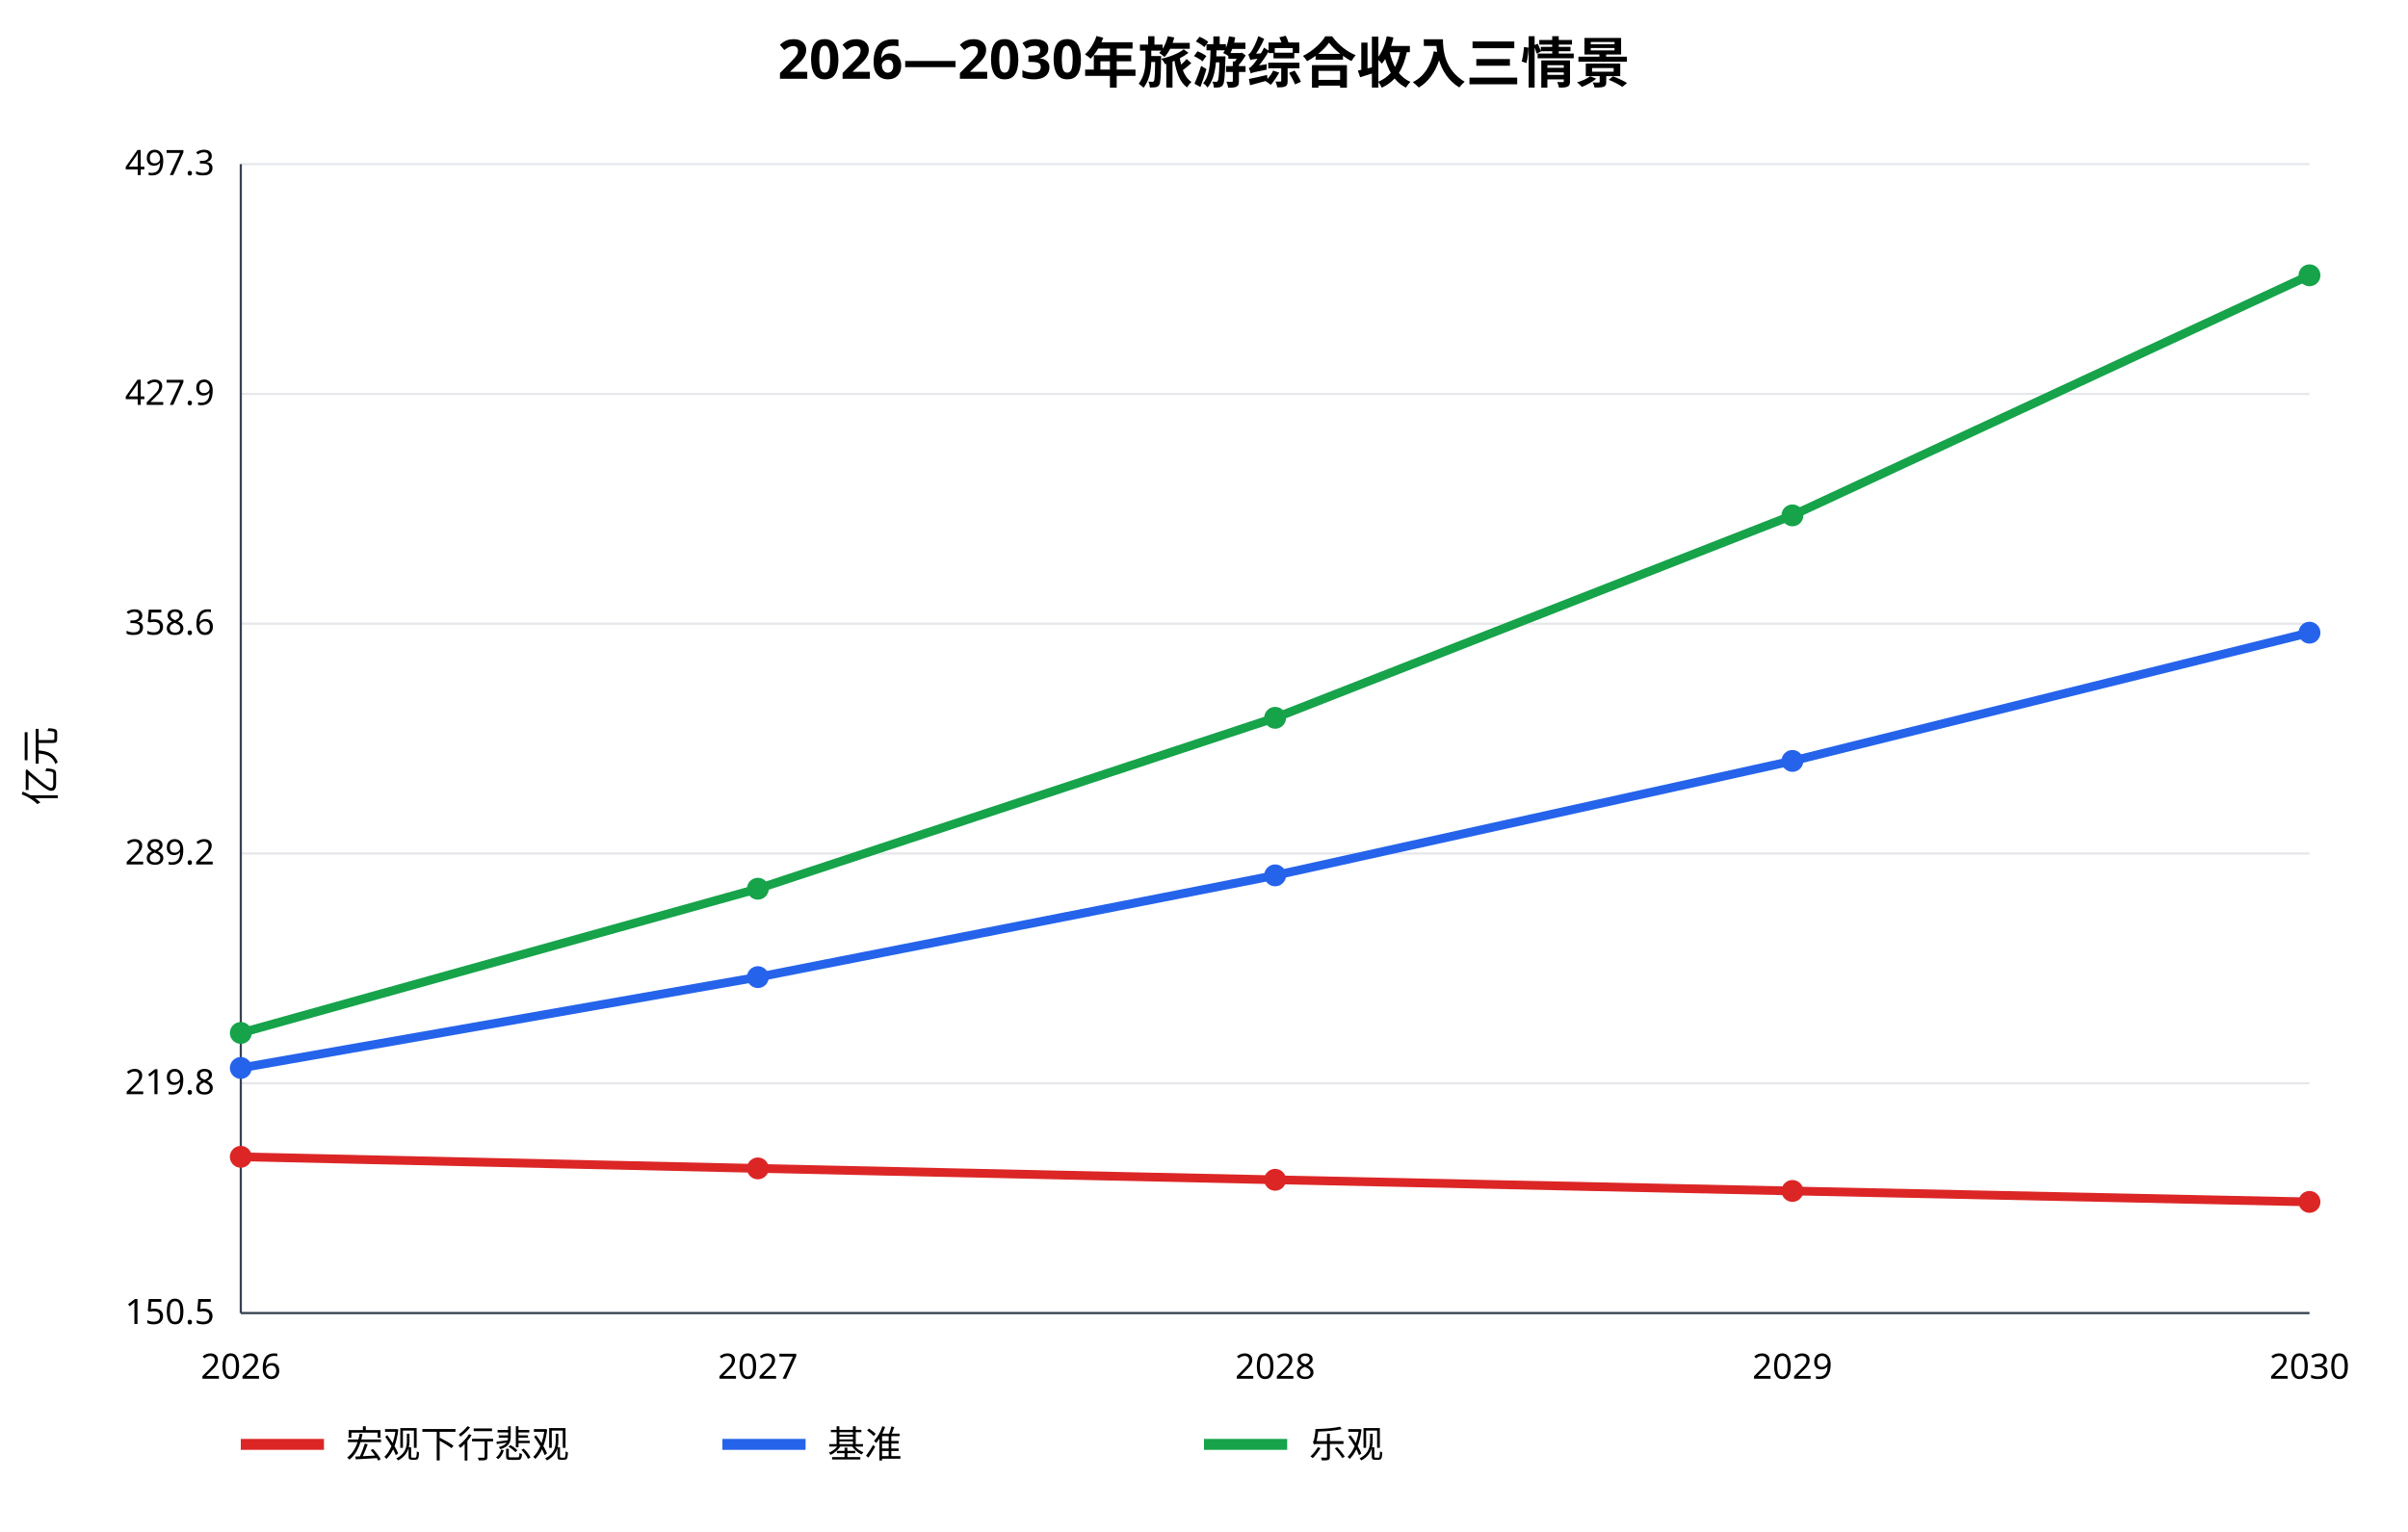
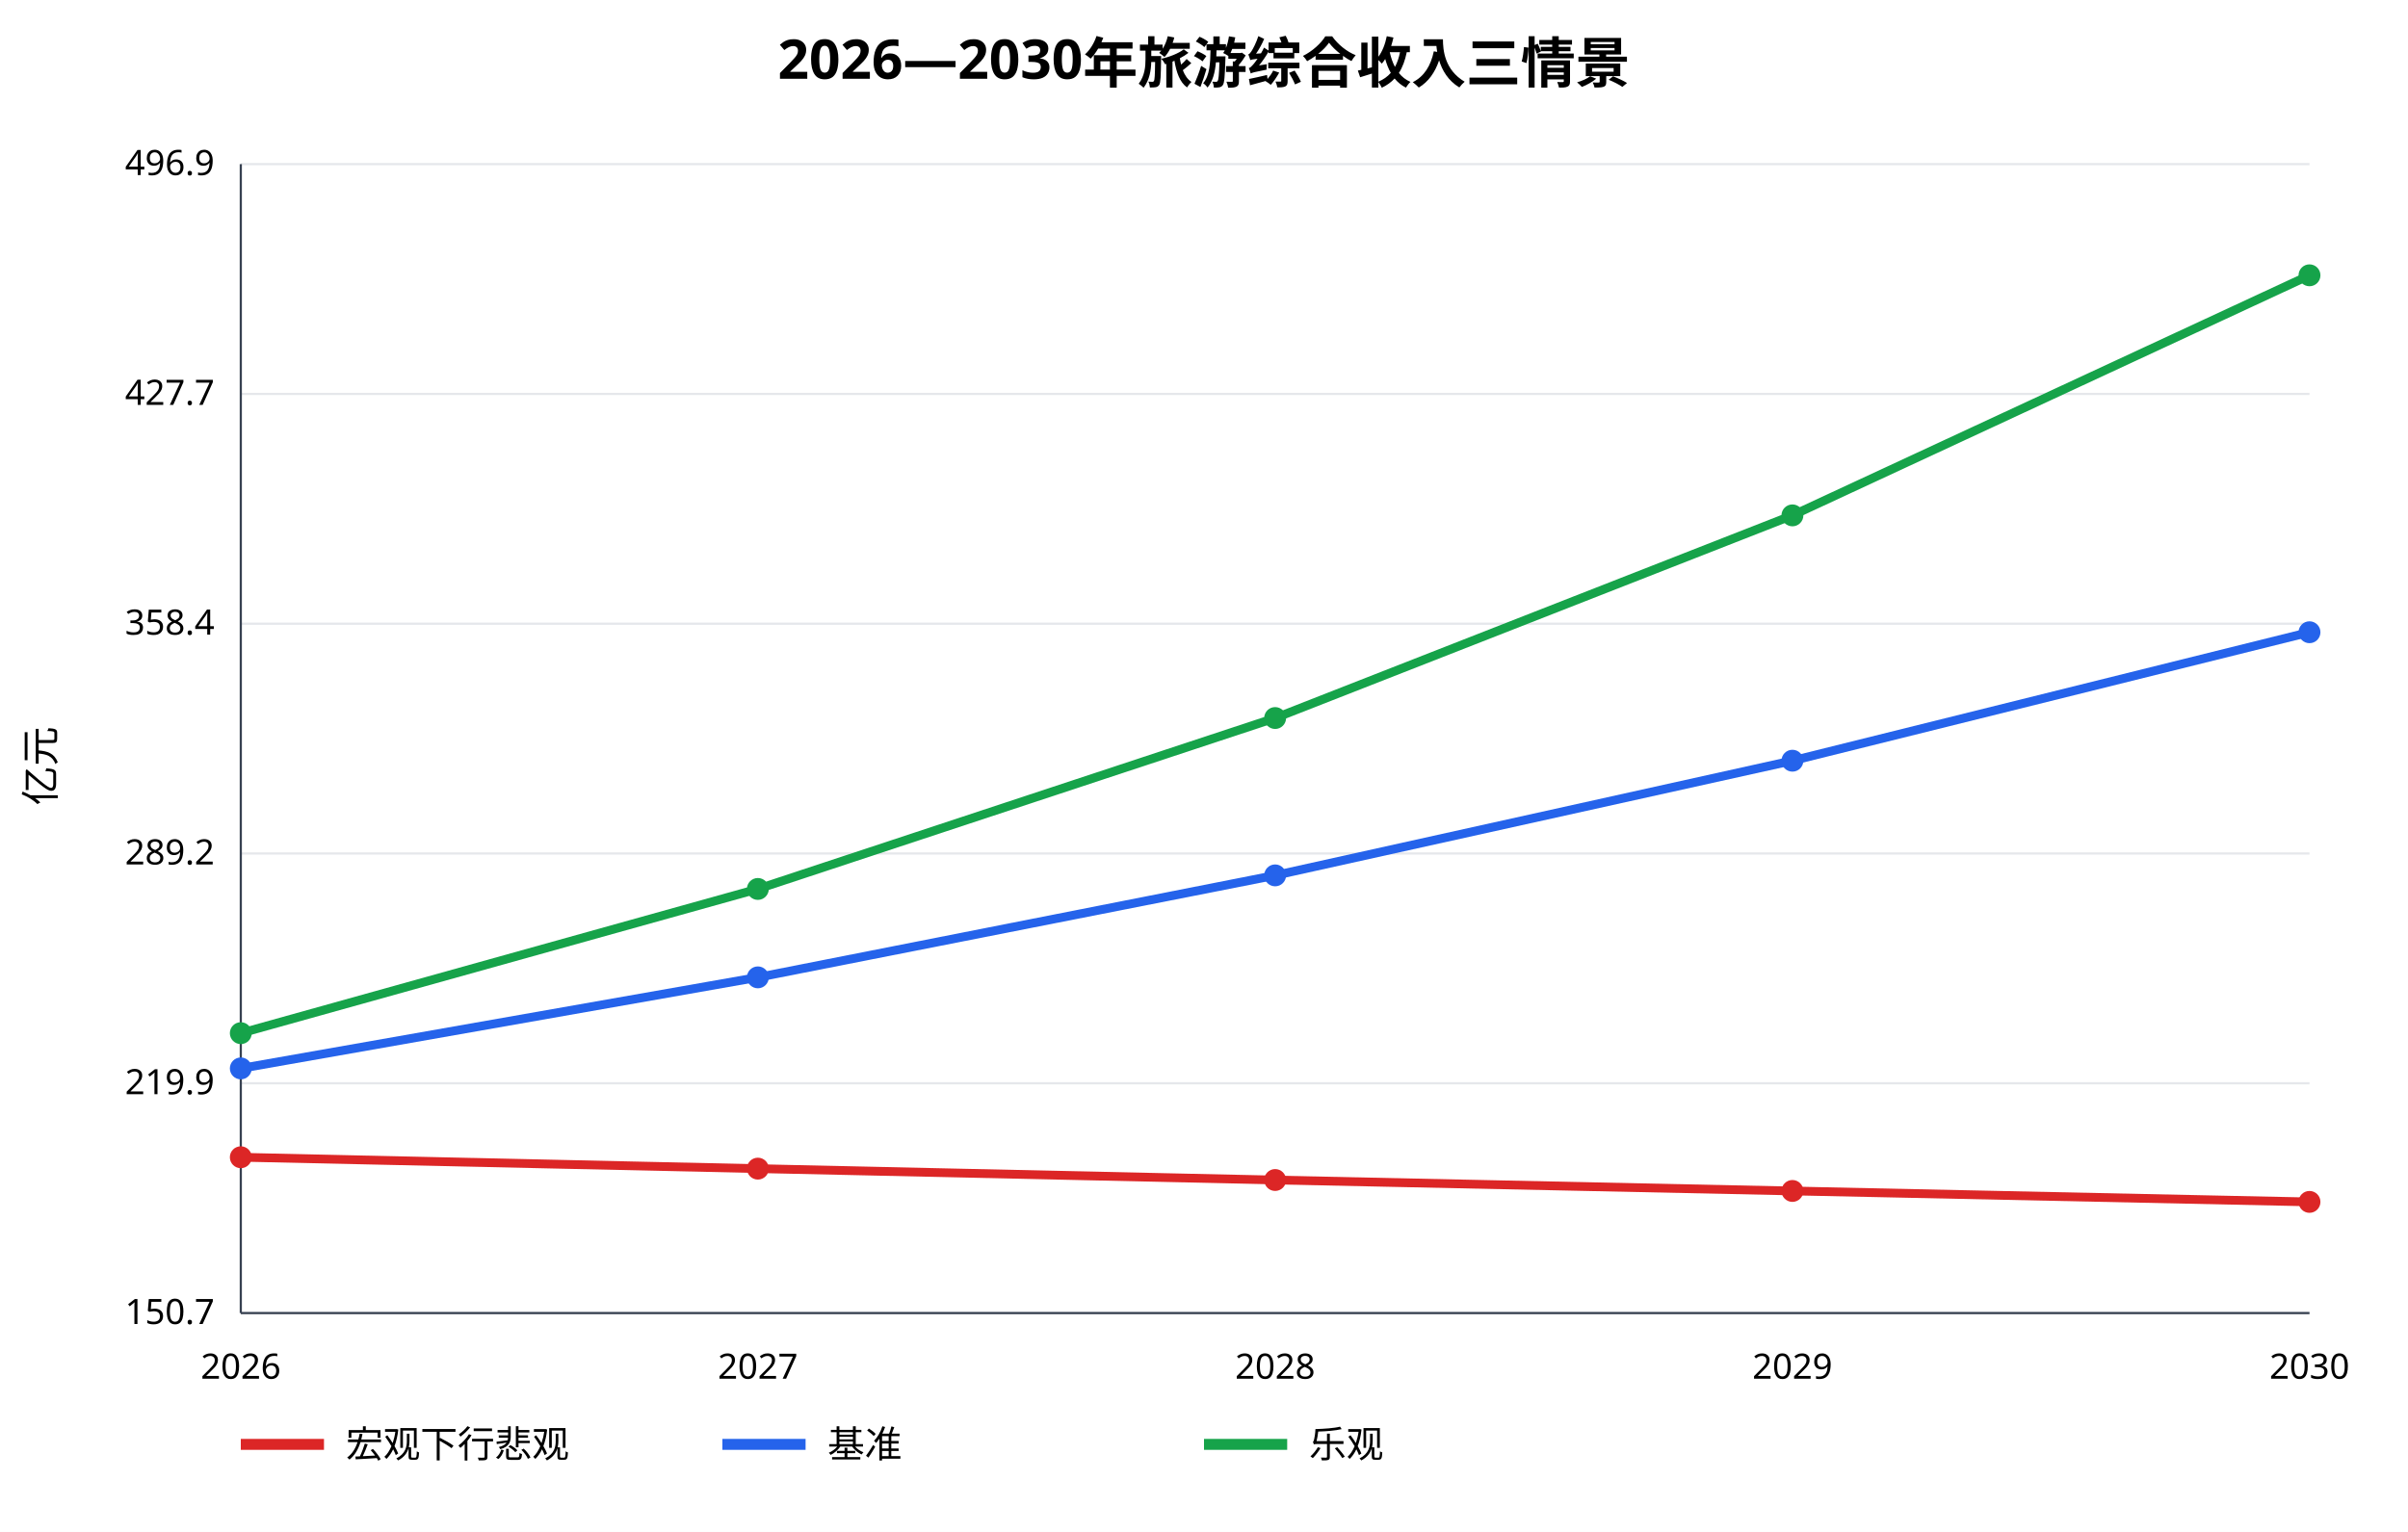
<svg xmlns="http://www.w3.org/2000/svg" width="1100" height="700">
  <rect width="100%" height="100%" fill="white" />
  <text x="550.0" y="36" text-anchor="middle" font-size="25" font-family="Microsoft YaHei" font-weight="700">2026—2030年旅游综合收入三情景</text>
  <line x1="110" y1="600.0" x2="1055" y2="600.0" stroke="#e5e7eb" />
-   <text x="98" y="605.0" text-anchor="end" font-size="16" font-family="Microsoft YaHei">150.5</text>
+   <text x="98" y="605.0" text-anchor="end" font-size="16" font-family="Microsoft YaHei">150.7</text>
  <line x1="110" y1="495.0" x2="1055" y2="495.0" stroke="#e5e7eb" />
-   <text x="98" y="500.0" text-anchor="end" font-size="16" font-family="Microsoft YaHei">219.8</text>
+   <text x="98" y="500.0" text-anchor="end" font-size="16" font-family="Microsoft YaHei">219.9</text>
  <line x1="110" y1="390.0" x2="1055" y2="390.0" stroke="#e5e7eb" />
  <text x="98" y="395.0" text-anchor="end" font-size="16" font-family="Microsoft YaHei">289.2</text>
  <line x1="110" y1="285.0" x2="1055" y2="285.0" stroke="#e5e7eb" />
-   <text x="98" y="290.0" text-anchor="end" font-size="16" font-family="Microsoft YaHei">358.6</text>
+   <text x="98" y="290.0" text-anchor="end" font-size="16" font-family="Microsoft YaHei">358.4</text>
  <line x1="110" y1="180.0" x2="1055" y2="180.0" stroke="#e5e7eb" />
-   <text x="98" y="185.0" text-anchor="end" font-size="16" font-family="Microsoft YaHei">427.9</text>
+   <text x="98" y="185.0" text-anchor="end" font-size="16" font-family="Microsoft YaHei">427.7</text>
  <line x1="110" y1="75.0" x2="1055" y2="75.0" stroke="#e5e7eb" />
-   <text x="98" y="80.0" text-anchor="end" font-size="16" font-family="Microsoft YaHei">497.3</text>
+   <text x="98" y="80.0" text-anchor="end" font-size="16" font-family="Microsoft YaHei">496.9</text>
  <line x1="110" y1="75" x2="110" y2="600" stroke="#374151" />
  <line x1="110" y1="600" x2="1055" y2="600" stroke="#374151" />
  <text x="25" y="350.0" transform="rotate(-90 25 350.0)" text-anchor="middle" font-size="18" font-family="Microsoft YaHei">亿元</text>
  <text x="110.0" y="630" text-anchor="middle" font-size="16" font-family="Microsoft YaHei">2026</text>
  <text x="346.2" y="630" text-anchor="middle" font-size="16" font-family="Microsoft YaHei">2027</text>
  <text x="582.5" y="630" text-anchor="middle" font-size="16" font-family="Microsoft YaHei">2028</text>
  <text x="818.8" y="630" text-anchor="middle" font-size="16" font-family="Microsoft YaHei">2029</text>
  <text x="1055.0" y="630" text-anchor="middle" font-size="16" font-family="Microsoft YaHei">2030</text>
-   <polyline points="110.0,528.6 346.2,533.9 582.5,539.1 818.8,544.2 1055.0,549.2" fill="none" stroke="#dc2626" stroke-width="4" />
-   <circle cx="110.0" cy="528.6" r="5" fill="#dc2626" />
-   <circle cx="346.2" cy="533.9" r="5" fill="#dc2626" />
-   <circle cx="582.5" cy="539.1" r="5" fill="#dc2626" />
+   <polyline points="110.0,528.8 346.2,534.0 582.5,539.2 818.8,544.2 1055.0,549.2" fill="none" stroke="#dc2626" stroke-width="4" />
+   <circle cx="110.0" cy="528.8" r="5" fill="#dc2626" />
+   <circle cx="346.2" cy="534.0" r="5" fill="#dc2626" />
+   <circle cx="582.5" cy="539.2" r="5" fill="#dc2626" />
  <circle cx="818.8" cy="544.2" r="5" fill="#dc2626" />
  <circle cx="1055.0" cy="549.2" r="5" fill="#dc2626" />
-   <polyline points="110.0,488.0 346.2,446.5 582.5,400.0 818.8,347.7 1055.0,289.1" fill="none" stroke="#2563eb" stroke-width="4" />
-   <circle cx="110.0" cy="488.0" r="5" fill="#2563eb" />
-   <circle cx="346.2" cy="446.5" r="5" fill="#2563eb" />
+   <polyline points="110.0,488.2 346.2,446.6 582.5,400.0 818.8,347.6 1055.0,288.9" fill="none" stroke="#2563eb" stroke-width="4" />
+   <circle cx="110.0" cy="488.2" r="5" fill="#2563eb" />
+   <circle cx="346.2" cy="446.6" r="5" fill="#2563eb" />
  <circle cx="582.5" cy="400.0" r="5" fill="#2563eb" />
-   <circle cx="818.8" cy="347.7" r="5" fill="#2563eb" />
-   <circle cx="1055.0" cy="289.1" r="5" fill="#2563eb" />
-   <polyline points="110.0,472.0 346.2,406.1 582.5,328.0 818.8,235.5 1055.0,125.8" fill="none" stroke="#16a34a" stroke-width="4" />
-   <circle cx="110.0" cy="472.0" r="5" fill="#16a34a" />
-   <circle cx="346.2" cy="406.1" r="5" fill="#16a34a" />
-   <circle cx="582.5" cy="328.0" r="5" fill="#16a34a" />
+   <circle cx="818.8" cy="347.6" r="5" fill="#2563eb" />
+   <circle cx="1055.0" cy="288.9" r="5" fill="#2563eb" />
+   <polyline points="110.0,472.1 346.2,406.2 582.5,328.1 818.8,235.5 1055.0,125.8" fill="none" stroke="#16a34a" stroke-width="4" />
+   <circle cx="110.0" cy="472.1" r="5" fill="#16a34a" />
+   <circle cx="346.2" cy="406.2" r="5" fill="#16a34a" />
+   <circle cx="582.5" cy="328.1" r="5" fill="#16a34a" />
  <circle cx="818.8" cy="235.5" r="5" fill="#16a34a" />
  <circle cx="1055.0" cy="125.8" r="5" fill="#16a34a" />
  <line x1="110" y1="660" x2="148" y2="660" stroke="#dc2626" stroke-width="5" />
  <text x="158" y="666" font-size="17" font-family="Microsoft YaHei">宏观下行悲观</text>
  <line x1="330" y1="660" x2="368" y2="660" stroke="#2563eb" stroke-width="5" />
  <text x="378" y="666" font-size="17" font-family="Microsoft YaHei">基准</text>
  <line x1="550" y1="660" x2="588" y2="660" stroke="#16a34a" stroke-width="5" />
  <text x="598" y="666" font-size="17" font-family="Microsoft YaHei">乐观</text>
</svg>
